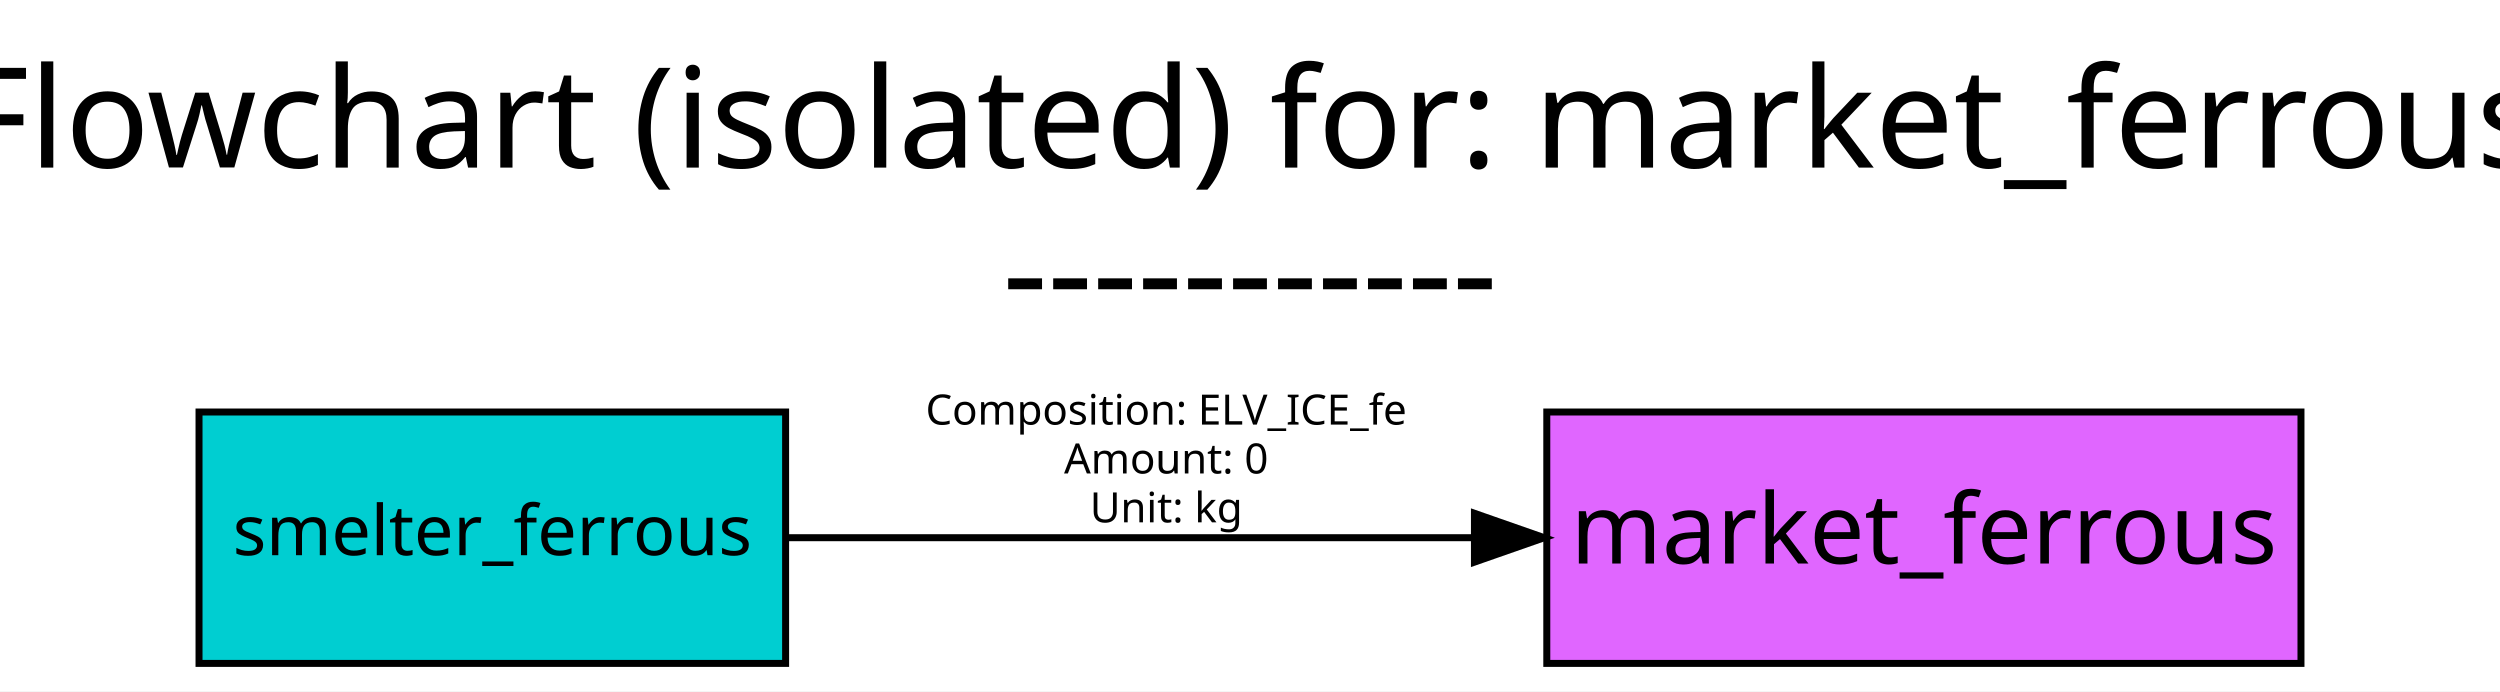
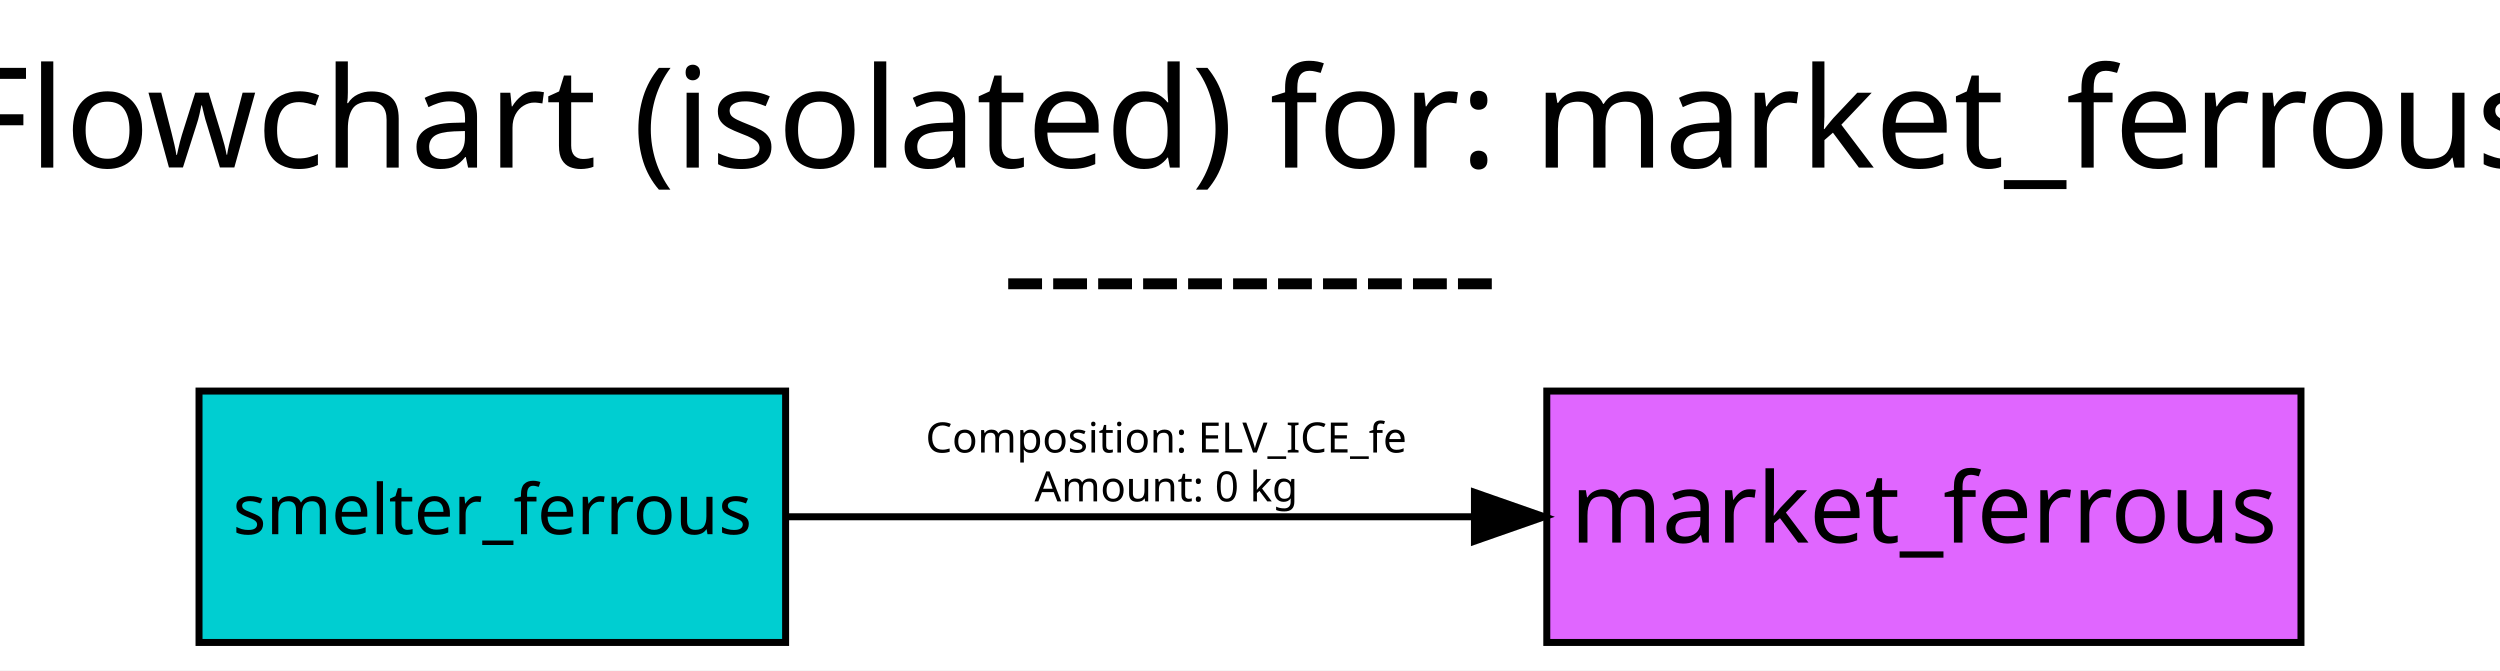
- <svg xmlns="http://www.w3.org/2000/svg" width="358pt" height="99pt" viewBox="0.00 0.00 358.00 99.00">
-   <g id="graph0" class="graph" transform="scale(1 1) rotate(0) translate(4 95)">
-     <polygon fill="white" stroke="transparent" points="-4,4 -4,-95 354,-95 354,4 -4,4" />
-     <text text-anchor="middle" x="175" y="-71" font-family="Cabin" font-size="20.00">Flowchart (isolated) for: market_ferrous</text>
-     <text text-anchor="middle" x="175" y="-49" font-family="Cabin" font-size="20.00">-----------</text>
+ <svg xmlns="http://www.w3.org/2000/svg" width="358pt" height="96pt" viewBox="0.00 0.00 358.00 96.00">
+   <g id="graph0" class="graph" transform="scale(1 1) rotate(0) translate(4 92)">
+     <polygon fill="white" stroke="transparent" points="-4,4 -4,-92 354,-92 354,4 -4,4" />
+     <text text-anchor="middle" x="175" y="-68" font-family="Cabin" font-size="20.00">Flowchart (isolated) for: market_ferrous</text>
+     <text text-anchor="middle" x="175" y="-46" font-family="Cabin" font-size="20.00">-----------</text>
    <g id="node1" class="node">
      <polygon fill="#e066ff" stroke="black" points="325.5,-36 217.5,-36 217.5,0 325.5,0 325.5,-36" />
      <text text-anchor="middle" x="271.5" y="-14.3" font-family="Cabin" font-size="14.00">market_ferrous</text>
    </g>
    <g id="node2" class="node">
      <polygon fill="darkturquoise" stroke="black" points="108.5,-36 24.5,-36 24.5,0 108.5,0 108.5,-36" />
      <text text-anchor="middle" x="66.5" y="-15.5" font-family="Cabin" font-size="10.00">smelter_ferrous</text>
    </g>
    <g id="edge1" class="edge">
      <path fill="none" stroke="black" d="M108.58,-18C136.81,-18 174.83,-18 206.94,-18" />
      <polygon fill="black" stroke="black" points="207.14,-21.5 217.14,-18 207.14,-14.5 207.14,-21.5" />
-       <text text-anchor="middle" x="163" y="-34.2" font-family="Cabin" font-size="6.00">Composition: ELV_ICE_fe</text>
-       <text text-anchor="middle" x="163" y="-27.2" font-family="Cabin" font-size="6.00">Amount: 0 </text>
-       <text text-anchor="middle" x="163" y="-20.2" font-family="Cabin" font-size="6.00">Unit: kg</text>
+       <text text-anchor="middle" x="163" y="-27.2" font-family="Cabin" font-size="6.00">Composition: ELV_ICE_fe</text>
+       <text text-anchor="middle" x="163" y="-20.2" font-family="Cabin" font-size="6.00">Amount: 0 kg</text>
    </g>
  </g>
</svg>
